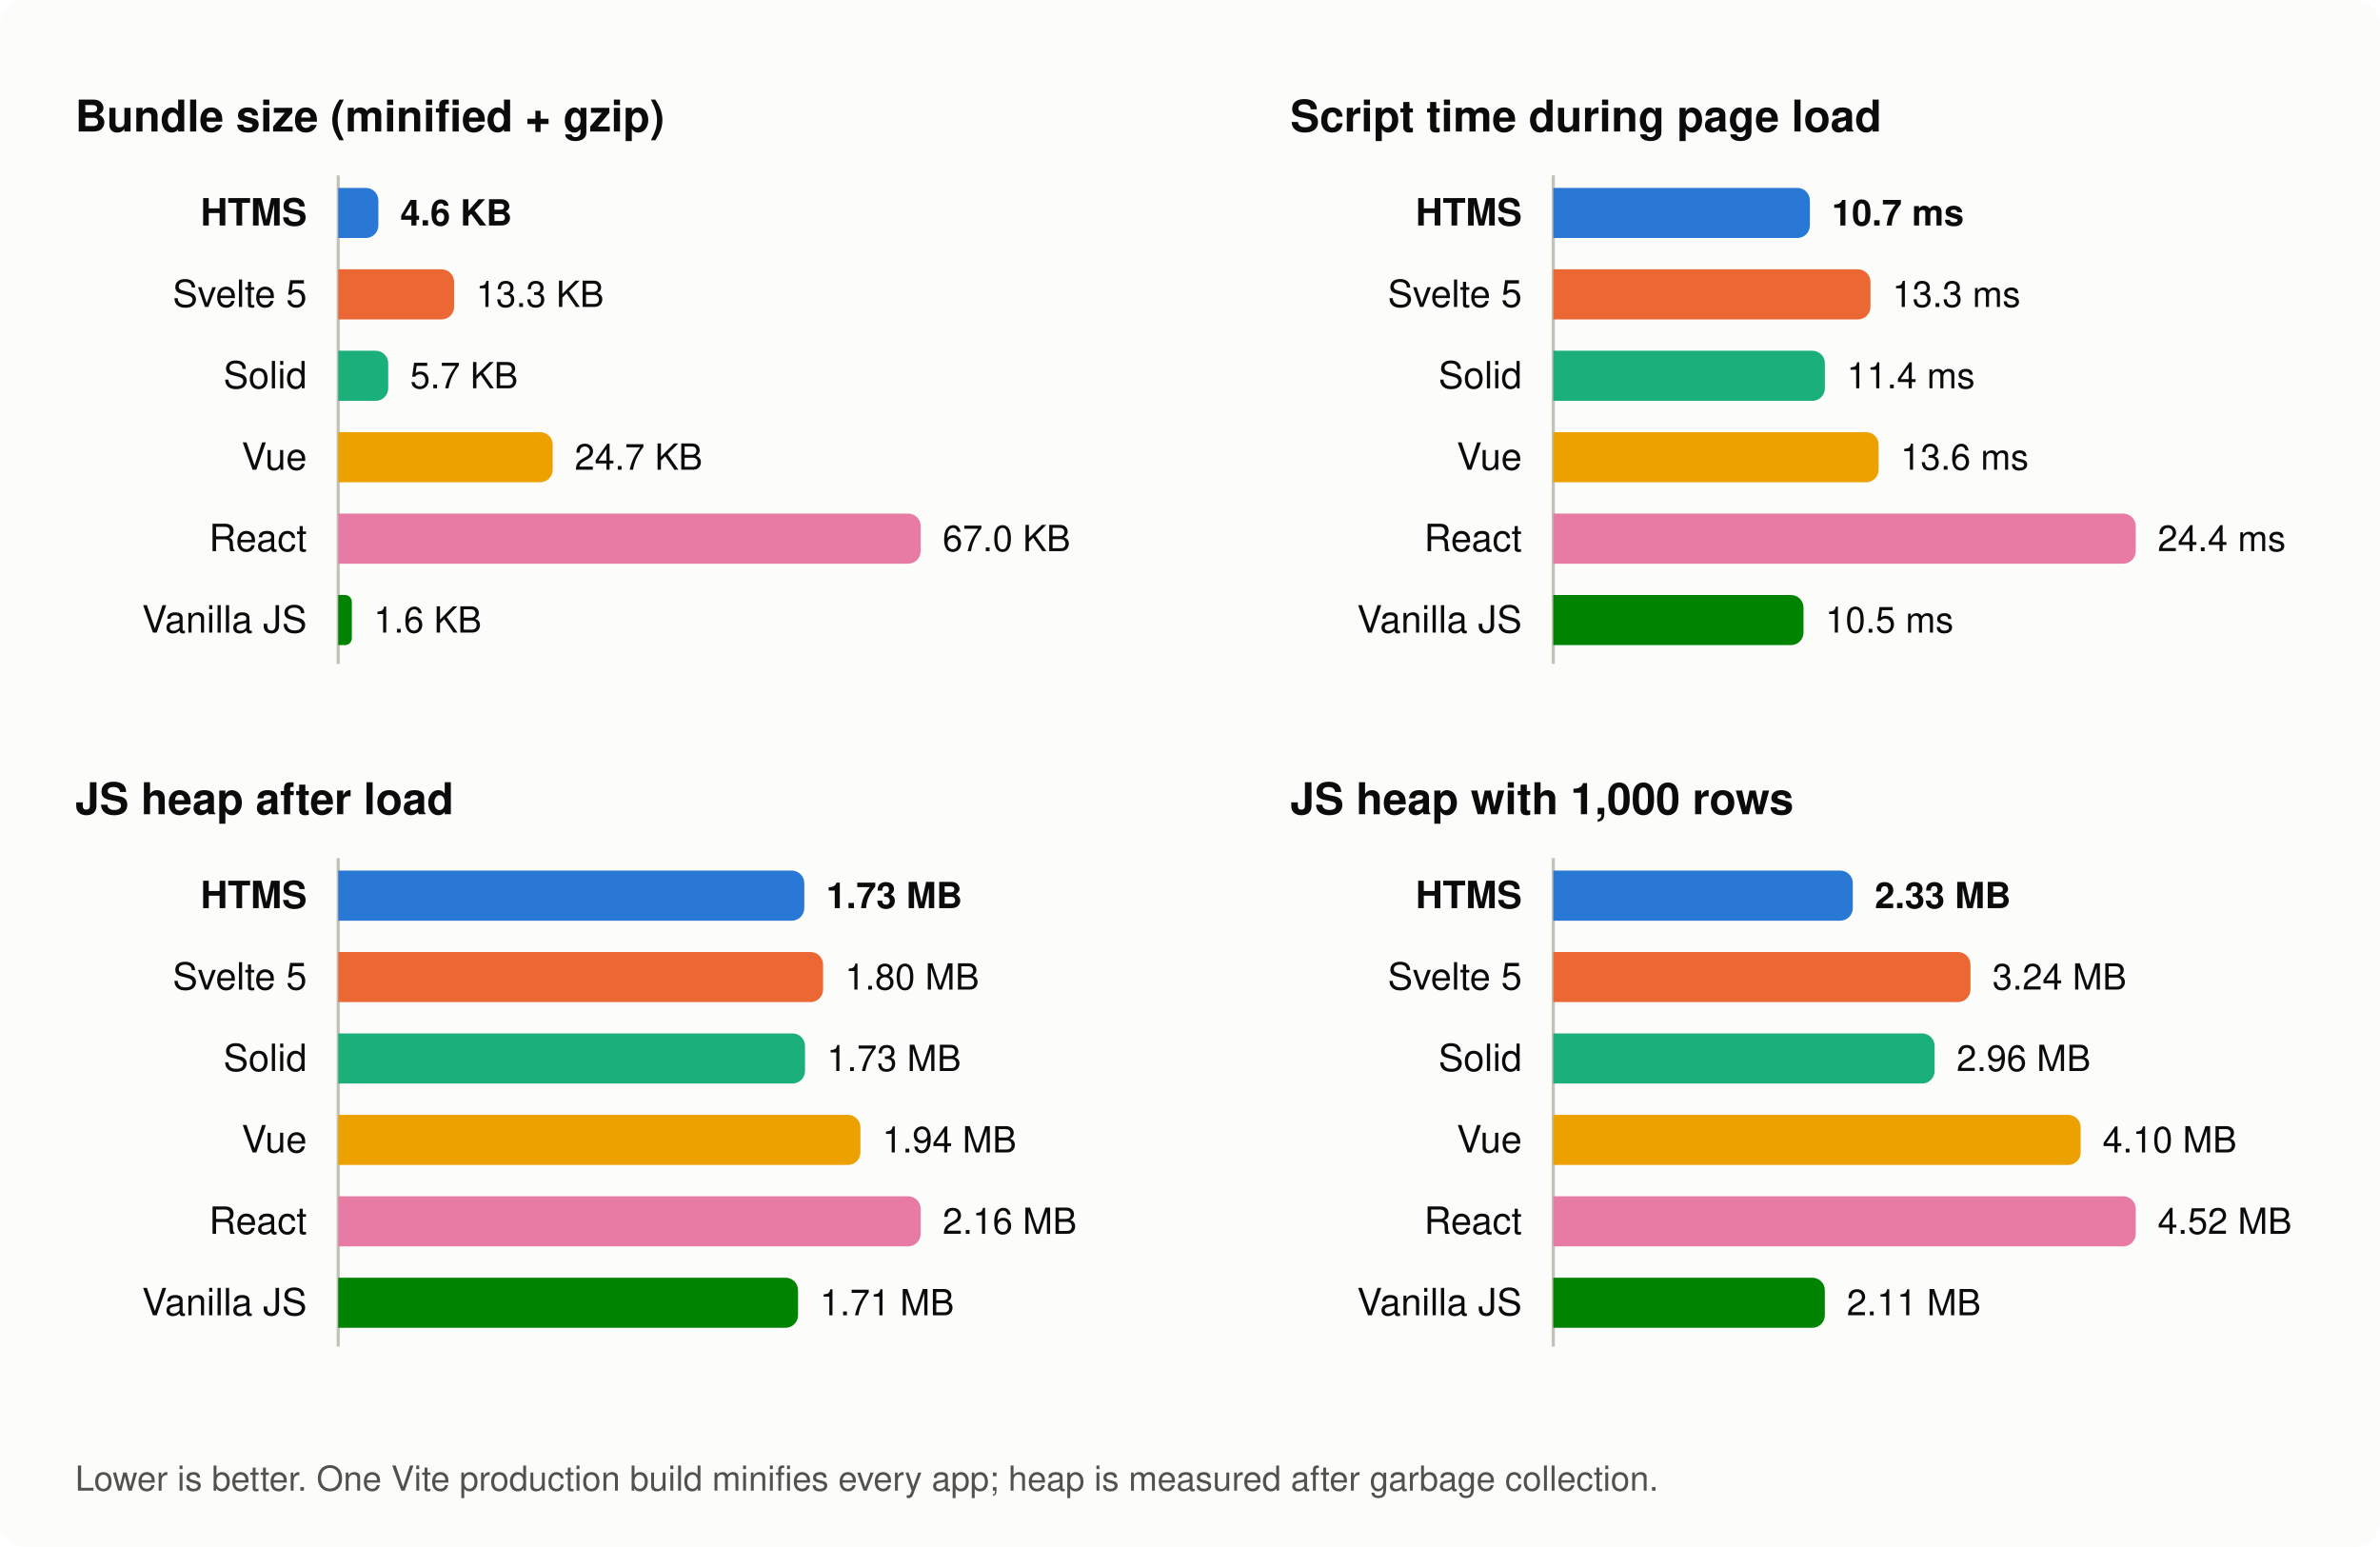
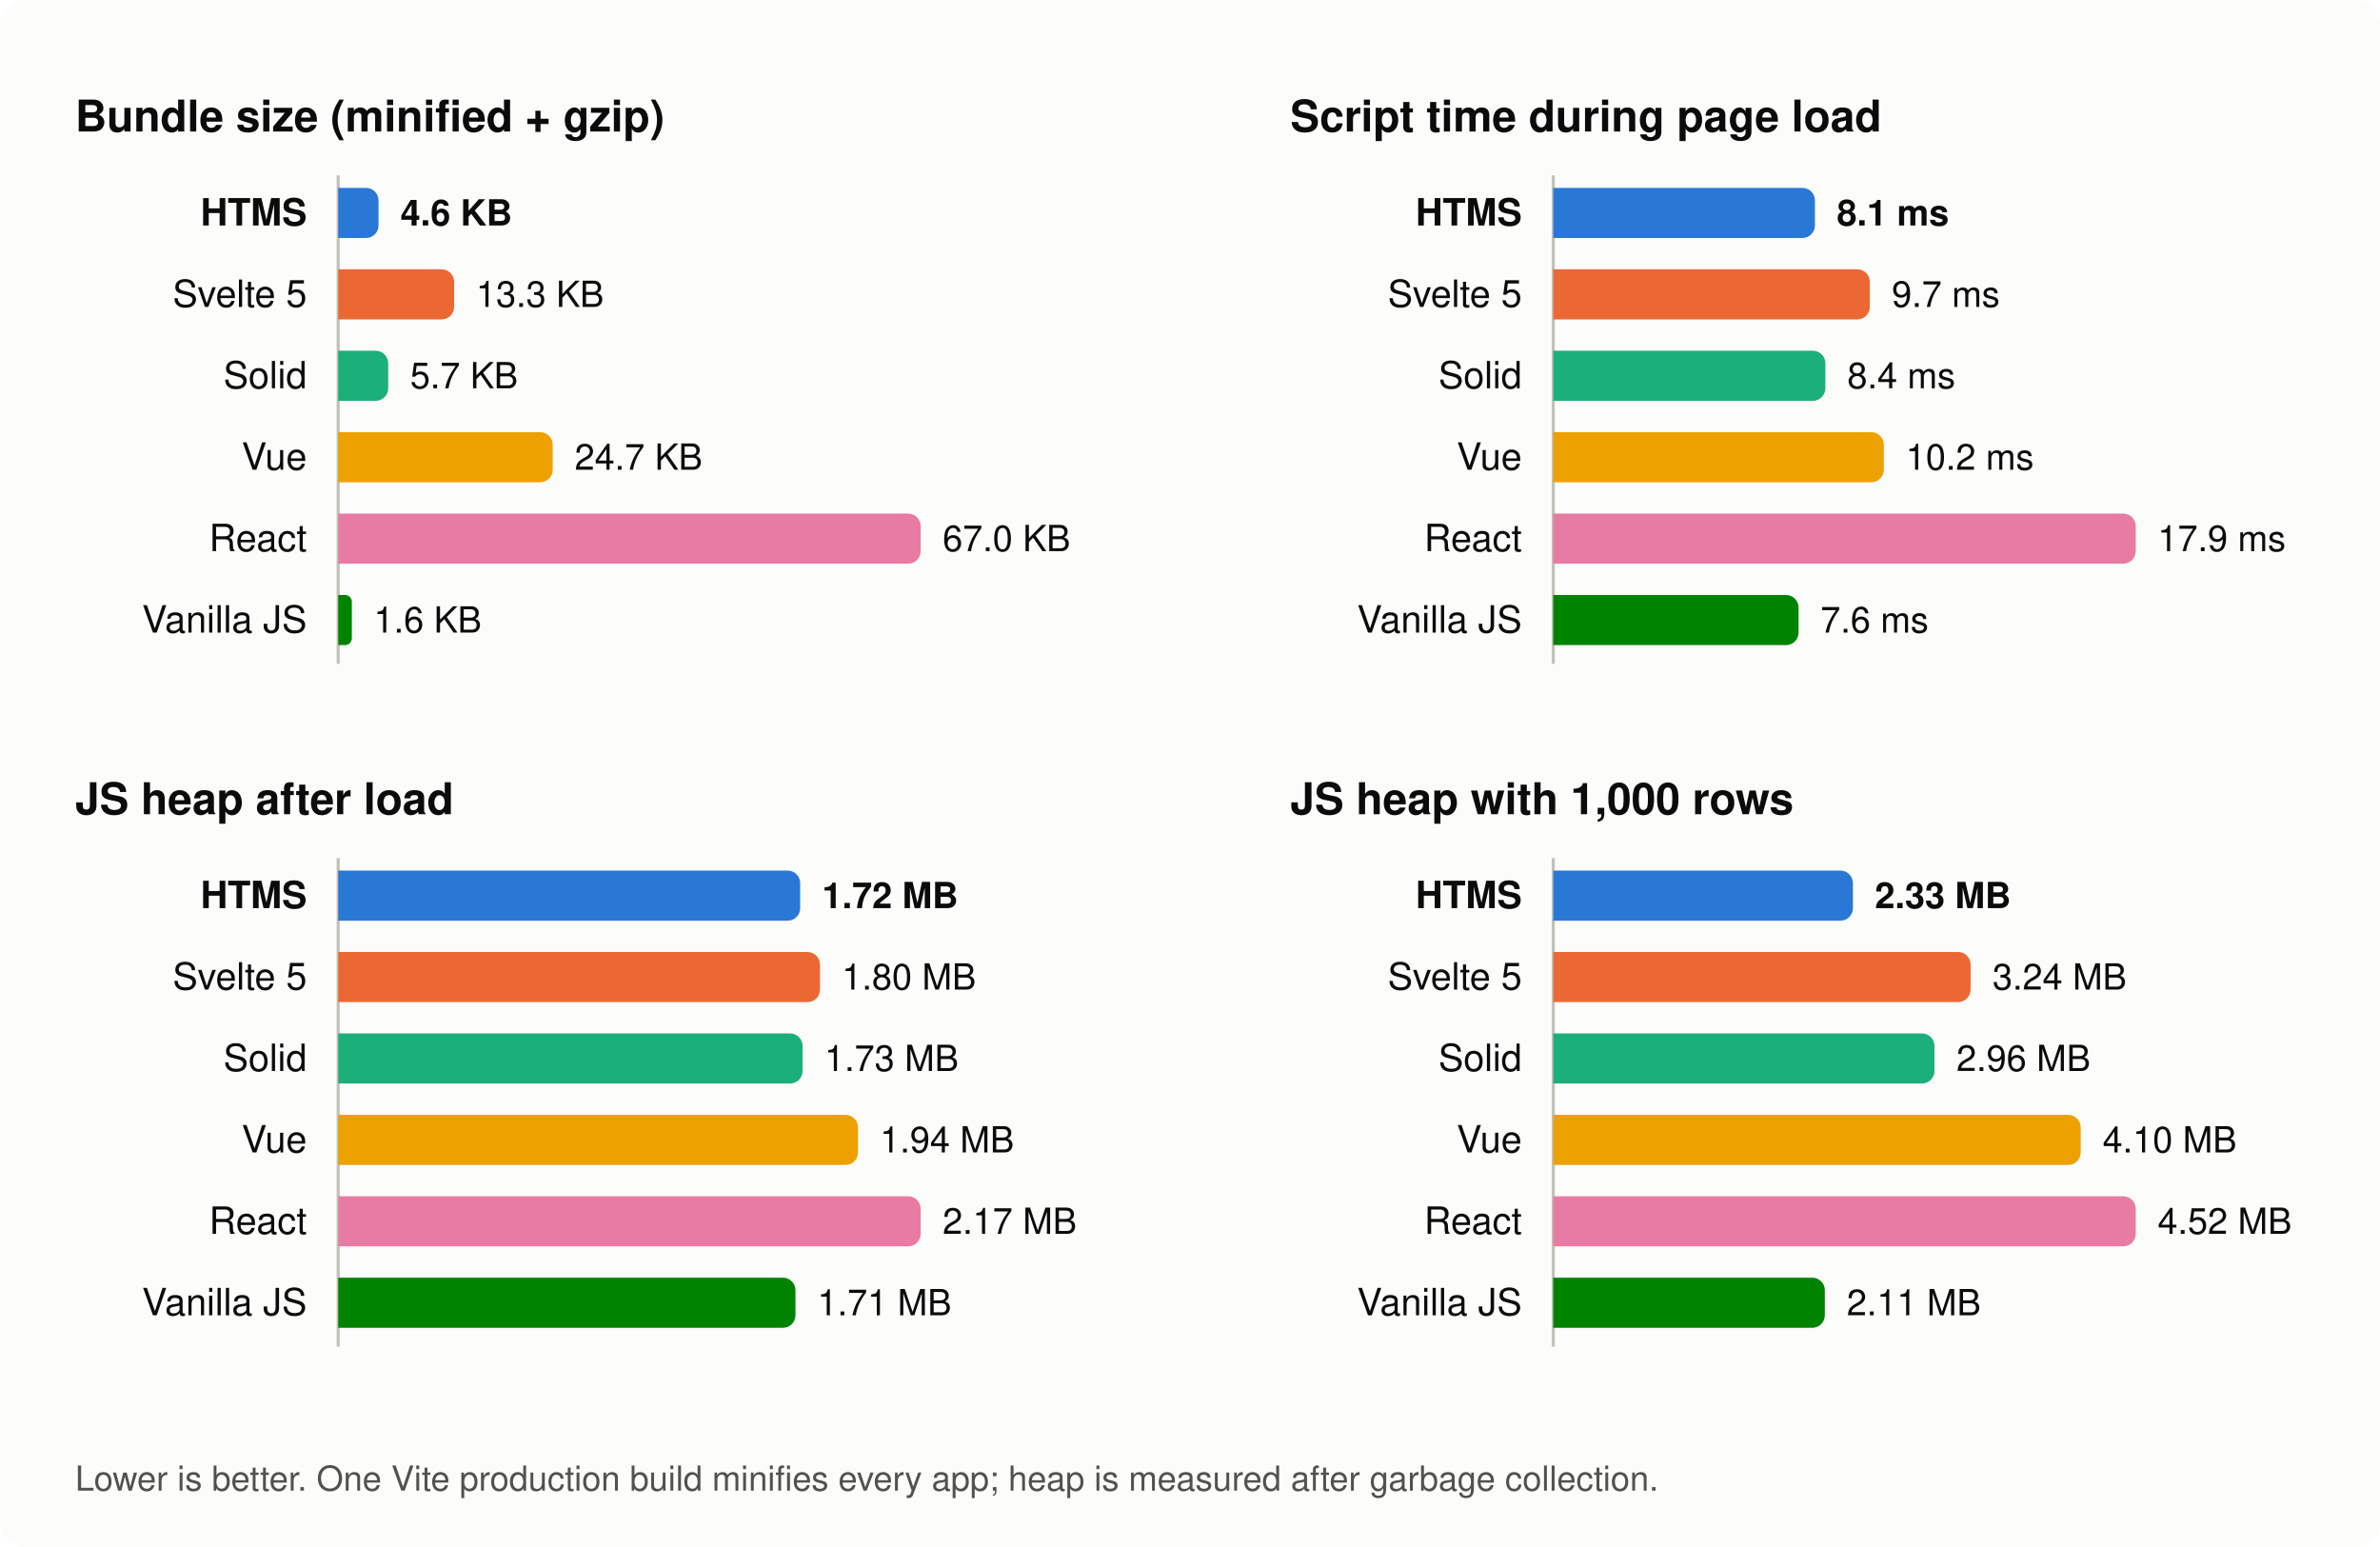
<svg xmlns="http://www.w3.org/2000/svg" viewBox="0 0 760 494" width="760" height="494" role="img" aria-labelledby="footprint-title footprint-desc">
  <style>
    .surface { fill: #fcfcfb; }
    .ink { fill: #0b0b0b; }
    .secondary { fill: #52514e; }
    .grid { stroke: #e1e0d9; stroke-width: 1; }
    .axis { stroke: #c3c2b7; stroke-width: 1; }
    .reference { stroke: #52514e; stroke-width: 1.5; stroke-dasharray: 4 3; }
    .s1 { fill: #2a78d6; } .s2 { fill: #eb6834; } .s3 { fill: #1baf7a; }
    .s4 { fill: #eda100; } .s5 { fill: #e87ba4; } .s6 { fill: #008300; }
    text { font-family: system-ui, -apple-system, 'Segoe UI', Helvetica, Arial, sans-serif; font-variant-numeric: tabular-nums; }
    @media (prefers-color-scheme: dark) {
      .surface { fill: #1a1a19; }
      .ink { fill: #f0efec; }
      .secondary { fill: #c3c2b7; }
      .grid { stroke: #2c2c2a; }
      .axis { stroke: #383835; }
      .reference { stroke: #c3c2b7; }
      .s1 { fill: #3987e5; } .s2 { fill: #d95926; } .s3 { fill: #199e70; }
      .s4 { fill: #c98500; } .s5 { fill: #d55181; } .s6 { fill: #008300; }
    }
  </style>
  <rect class="surface" width="760" height="494" rx="8" />
  <text class="ink" x="24" y="42" font-size="14" font-weight="600">Bundle size (minified + gzip)</text>
  <line class="axis" x1="108" x2="108" y1="56" y2="212" />
  <text class="ink" x="98" y="72" font-size="12" text-anchor="end" font-weight="600">HTMS</text>
-   <path class="s1" d="M108,60 h8.825 a4,4 0 0 1 4,4 v8 a4,4 0 0 1 -4,4 h-8.825 z" />
-   <text class="ink" x="127.825" y="72" font-size="11.5" font-weight="600">4.6 KB</text>
+   <path class="s1" d="M108,60 h8.874 a4,4 0 0 1 4,4 v8 a4,4 0 0 1 -4,4 h-8.874 z" />
+   <text class="ink" x="127.874" y="72" font-size="11.5" font-weight="600">4.6 KB</text>
  <text class="ink" x="98" y="98" font-size="12" text-anchor="end">Svelte 5</text>
  <path class="s2" d="M108,86 h33.011 a4,4 0 0 1 4,4 v8 a4,4 0 0 1 -4,4 h-33.011 z" />
  <text class="ink" x="152.011" y="98" font-size="11.5">13.3 KB</text>
  <text class="ink" x="98" y="124" font-size="12" text-anchor="end">Solid</text>
  <path class="s3" d="M108,112 h11.966 a4,4 0 0 1 4,4 v8 a4,4 0 0 1 -4,4 h-11.966 z" />
  <text class="ink" x="130.966" y="124" font-size="11.5">5.7 KB</text>
  <text class="ink" x="98" y="150" font-size="12" text-anchor="end">Vue</text>
  <path class="s4" d="M108,138 h64.497 a4,4 0 0 1 4,4 v8 a4,4 0 0 1 -4,4 h-64.497 z" />
  <text class="ink" x="183.497" y="150" font-size="11.5">24.7 KB</text>
  <text class="ink" x="98" y="176" font-size="12" text-anchor="end">React</text>
  <path class="s5" d="M108,164 h182 a4,4 0 0 1 4,4 v8 a4,4 0 0 1 -4,4 h-182 z" />
  <text class="ink" x="301" y="176" font-size="11.5">67.0 KB</text>
  <text class="ink" x="98" y="202" font-size="12" text-anchor="end">Vanilla JS</text>
  <path class="s6" d="M108,190 h2.176 a2.176,2.176 0 0 1 2.176,2.176 v11.647 a2.176,2.176 0 0 1 -2.176,2.176 h-2.176 z" />
  <text class="ink" x="119.353" y="202" font-size="11.5">1.6 KB</text>
  <text class="ink" x="412" y="42" font-size="14" font-weight="600">Script time during page load</text>
  <line class="axis" x1="496" x2="496" y1="56" y2="212" />
  <text class="ink" x="486" y="72" font-size="12" text-anchor="end" font-weight="600">HTMS</text>
-   <path class="s1" d="M496,60 h77.944 a4,4 0 0 1 4,4 v8 a4,4 0 0 1 -4,4 h-77.944 z" />
-   <text class="ink" x="584.944" y="72" font-size="11.5" font-weight="600">10.7 ms</text>
+   <path class="s1" d="M496,60 h79.561 a4,4 0 0 1 4,4 v8 a4,4 0 0 1 -4,4 h-79.561 z" />
+   <text class="ink" x="586.561" y="72" font-size="11.5" font-weight="600">8.1 ms</text>
  <text class="ink" x="486" y="98" font-size="12" text-anchor="end">Svelte 5</text>
-   <path class="s2" d="M496,86 h97.292 a4,4 0 0 1 4,4 v8 a4,4 0 0 1 -4,4 h-97.292 z" />
-   <text class="ink" x="604.292" y="98" font-size="11.5">13.3 ms</text>
+   <path class="s2" d="M496,86 h97.091 a4,4 0 0 1 4,4 v8 a4,4 0 0 1 -4,4 h-97.091 z" />
+   <text class="ink" x="604.091" y="98" font-size="11.5">9.7 ms</text>
  <text class="ink" x="486" y="124" font-size="12" text-anchor="end">Solid</text>
-   <path class="s3" d="M496,112 h82.739 a4,4 0 0 1 4,4 v8 a4,4 0 0 1 -4,4 h-82.739 z" />
-   <text class="ink" x="589.739" y="124" font-size="11.5">11.4 ms</text>
+   <path class="s3" d="M496,112 h82.891 a4,4 0 0 1 4,4 v8 a4,4 0 0 1 -4,4 h-82.891 z" />
+   <text class="ink" x="589.891" y="124" font-size="11.5">8.4 ms</text>
  <text class="ink" x="486" y="150" font-size="12" text-anchor="end">Vue</text>
-   <path class="s4" d="M496,138 h99.903 a4,4 0 0 1 4,4 v8 a4,4 0 0 1 -4,4 h-99.903 z" />
-   <text class="ink" x="606.903" y="150" font-size="11.5">13.6 ms</text>
+   <path class="s4" d="M496,138 h101.551 a4,4 0 0 1 4,4 v8 a4,4 0 0 1 -4,4 h-101.551 z" />
+   <text class="ink" x="608.551" y="150" font-size="11.5">10.2 ms</text>
  <text class="ink" x="486" y="176" font-size="12" text-anchor="end">React</text>
  <path class="s5" d="M496,164 h182 a4,4 0 0 1 4,4 v8 a4,4 0 0 1 -4,4 h-182 z" />
-   <text class="ink" x="689" y="176" font-size="11.5">24.4 ms</text>
+   <text class="ink" x="689" y="176" font-size="11.5">17.9 ms</text>
  <text class="ink" x="486" y="202" font-size="12" text-anchor="end">Vanilla JS</text>
-   <path class="s6" d="M496,190 h75.913 a4,4 0 0 1 4,4 v8 a4,4 0 0 1 -4,4 h-75.913 z" />
-   <text class="ink" x="582.913" y="202" font-size="11.5">10.5 ms</text>
+   <path class="s6" d="M496,190 h74.333 a4,4 0 0 1 4,4 v8 a4,4 0 0 1 -4,4 h-74.333 z" />
+   <text class="ink" x="581.333" y="202" font-size="11.5">7.6 ms</text>
  <text class="ink" x="24" y="260" font-size="14" font-weight="600">JS heap after load</text>
  <line class="axis" x1="108" x2="108" y1="274" y2="430" />
  <text class="ink" x="98" y="290" font-size="12" text-anchor="end" font-weight="600">HTMS</text>
-   <path class="s1" d="M108,278 h144.83 a4,4 0 0 1 4,4 v8 a4,4 0 0 1 -4,4 h-144.83 z" />
-   <text class="ink" x="263.83" y="290" font-size="11.5" font-weight="600">1.73 MB</text>
+   <path class="s1" d="M108,278 h143.518 a4,4 0 0 1 4,4 v8 a4,4 0 0 1 -4,4 h-143.518 z" />
+   <text class="ink" x="262.518" y="290" font-size="11.5" font-weight="600">1.72 MB</text>
  <text class="ink" x="98" y="316" font-size="12" text-anchor="end">Svelte 5</text>
-   <path class="s2" d="M108,304 h150.836 a4,4 0 0 1 4,4 v8 a4,4 0 0 1 -4,4 h-150.836 z" />
-   <text class="ink" x="269.836" y="316" font-size="11.5">1.80 MB</text>
+   <path class="s2" d="M108,304 h149.849 a4,4 0 0 1 4,4 v8 a4,4 0 0 1 -4,4 h-149.849 z" />
+   <text class="ink" x="268.849" y="316" font-size="11.5">1.80 MB</text>
  <text class="ink" x="98" y="342" font-size="12" text-anchor="end">Solid</text>
-   <path class="s3" d="M108,330 h145.059 a4,4 0 0 1 4,4 v8 a4,4 0 0 1 -4,4 h-145.059 z" />
-   <text class="ink" x="264.059" y="342" font-size="11.5">1.73 MB</text>
+   <path class="s3" d="M108,330 h144.283 a4,4 0 0 1 4,4 v8 a4,4 0 0 1 -4,4 h-144.283 z" />
+   <text class="ink" x="263.283" y="342" font-size="11.5">1.73 MB</text>
  <text class="ink" x="98" y="368" font-size="12" text-anchor="end">Vue</text>
-   <path class="s4" d="M108,356 h162.752 a4,4 0 0 1 4,4 v8 a4,4 0 0 1 -4,4 h-162.752 z" />
-   <text class="ink" x="281.752" y="368" font-size="11.5">1.94 MB</text>
+   <path class="s4" d="M108,356 h161.983 a4,4 0 0 1 4,4 v8 a4,4 0 0 1 -4,4 h-161.983 z" />
+   <text class="ink" x="280.983" y="368" font-size="11.5">1.94 MB</text>
  <text class="ink" x="98" y="394" font-size="12" text-anchor="end">React</text>
  <path class="s5" d="M108,382 h182 a4,4 0 0 1 4,4 v8 a4,4 0 0 1 -4,4 h-182 z" />
-   <text class="ink" x="301" y="394" font-size="11.5">2.16 MB</text>
+   <text class="ink" x="301" y="394" font-size="11.5">2.17 MB</text>
  <text class="ink" x="98" y="420" font-size="12" text-anchor="end">Vanilla JS</text>
-   <path class="s6" d="M108,408 h142.84 a4,4 0 0 1 4,4 v8 a4,4 0 0 1 -4,4 h-142.84 z" />
-   <text class="ink" x="261.84" y="420" font-size="11.5">1.71 MB</text>
+   <path class="s6" d="M108,408 h142.011 a4,4 0 0 1 4,4 v8 a4,4 0 0 1 -4,4 h-142.011 z" />
+   <text class="ink" x="261.011" y="420" font-size="11.5">1.71 MB</text>
  <text class="ink" x="412" y="260" font-size="14" font-weight="600">JS heap with 1,000 rows</text>
  <line class="axis" x1="496" x2="496" y1="274" y2="430" />
  <text class="ink" x="486" y="290" font-size="12" text-anchor="end" font-weight="600">HTMS</text>
-   <path class="s1" d="M496,278 h91.655 a4,4 0 0 1 4,4 v8 a4,4 0 0 1 -4,4 h-91.655 z" />
-   <text class="ink" x="598.655" y="290" font-size="11.5" font-weight="600">2.33 MB</text>
+   <path class="s1" d="M496,278 h91.695 a4,4 0 0 1 4,4 v8 a4,4 0 0 1 -4,4 h-91.695 z" />
+   <text class="ink" x="598.695" y="290" font-size="11.5" font-weight="600">2.33 MB</text>
  <text class="ink" x="486" y="316" font-size="12" text-anchor="end">Svelte 5</text>
-   <path class="s2" d="M496,304 h129.224 a4,4 0 0 1 4,4 v8 a4,4 0 0 1 -4,4 h-129.224 z" />
-   <text class="ink" x="636.224" y="316" font-size="11.5">3.24 MB</text>
+   <path class="s2" d="M496,304 h129.263 a4,4 0 0 1 4,4 v8 a4,4 0 0 1 -4,4 h-129.263 z" />
+   <text class="ink" x="636.263" y="316" font-size="11.5">3.24 MB</text>
  <text class="ink" x="486" y="342" font-size="12" text-anchor="end">Solid</text>
-   <path class="s3" d="M496,330 h117.776 a4,4 0 0 1 4,4 v8 a4,4 0 0 1 -4,4 h-117.776 z" />
-   <text class="ink" x="624.776" y="342" font-size="11.5">2.96 MB</text>
+   <path class="s3" d="M496,330 h117.737 a4,4 0 0 1 4,4 v8 a4,4 0 0 1 -4,4 h-117.737 z" />
+   <text class="ink" x="624.737" y="342" font-size="11.5">2.96 MB</text>
  <text class="ink" x="486" y="368" font-size="12" text-anchor="end">Vue</text>
-   <path class="s4" d="M496,356 h164.415 a4,4 0 0 1 4,4 v8 a4,4 0 0 1 -4,4 h-164.415 z" />
-   <text class="ink" x="671.415" y="368" font-size="11.5">4.10 MB</text>
+   <path class="s4" d="M496,356 h164.425 a4,4 0 0 1 4,4 v8 a4,4 0 0 1 -4,4 h-164.425 z" />
+   <text class="ink" x="671.425" y="368" font-size="11.5">4.10 MB</text>
  <text class="ink" x="486" y="394" font-size="12" text-anchor="end">React</text>
  <path class="s5" d="M496,382 h182 a4,4 0 0 1 4,4 v8 a4,4 0 0 1 -4,4 h-182 z" />
  <text class="ink" x="689" y="394" font-size="11.5">4.52 MB</text>
  <text class="ink" x="486" y="420" font-size="12" text-anchor="end">Vanilla JS</text>
-   <path class="s6" d="M496,408 h82.716 a4,4 0 0 1 4,4 v8 a4,4 0 0 1 -4,4 h-82.716 z" />
-   <text class="ink" x="589.716" y="420" font-size="11.5">2.11 MB</text>
+   <path class="s6" d="M496,408 h82.714 a4,4 0 0 1 4,4 v8 a4,4 0 0 1 -4,4 h-82.714 z" />
+   <text class="ink" x="589.714" y="420" font-size="11.5">2.11 MB</text>
  <text class="secondary" x="24" y="476" font-size="11">Lower is better. One Vite production build minifies every app; heap is measured after garbage collection.</text>
</svg>
